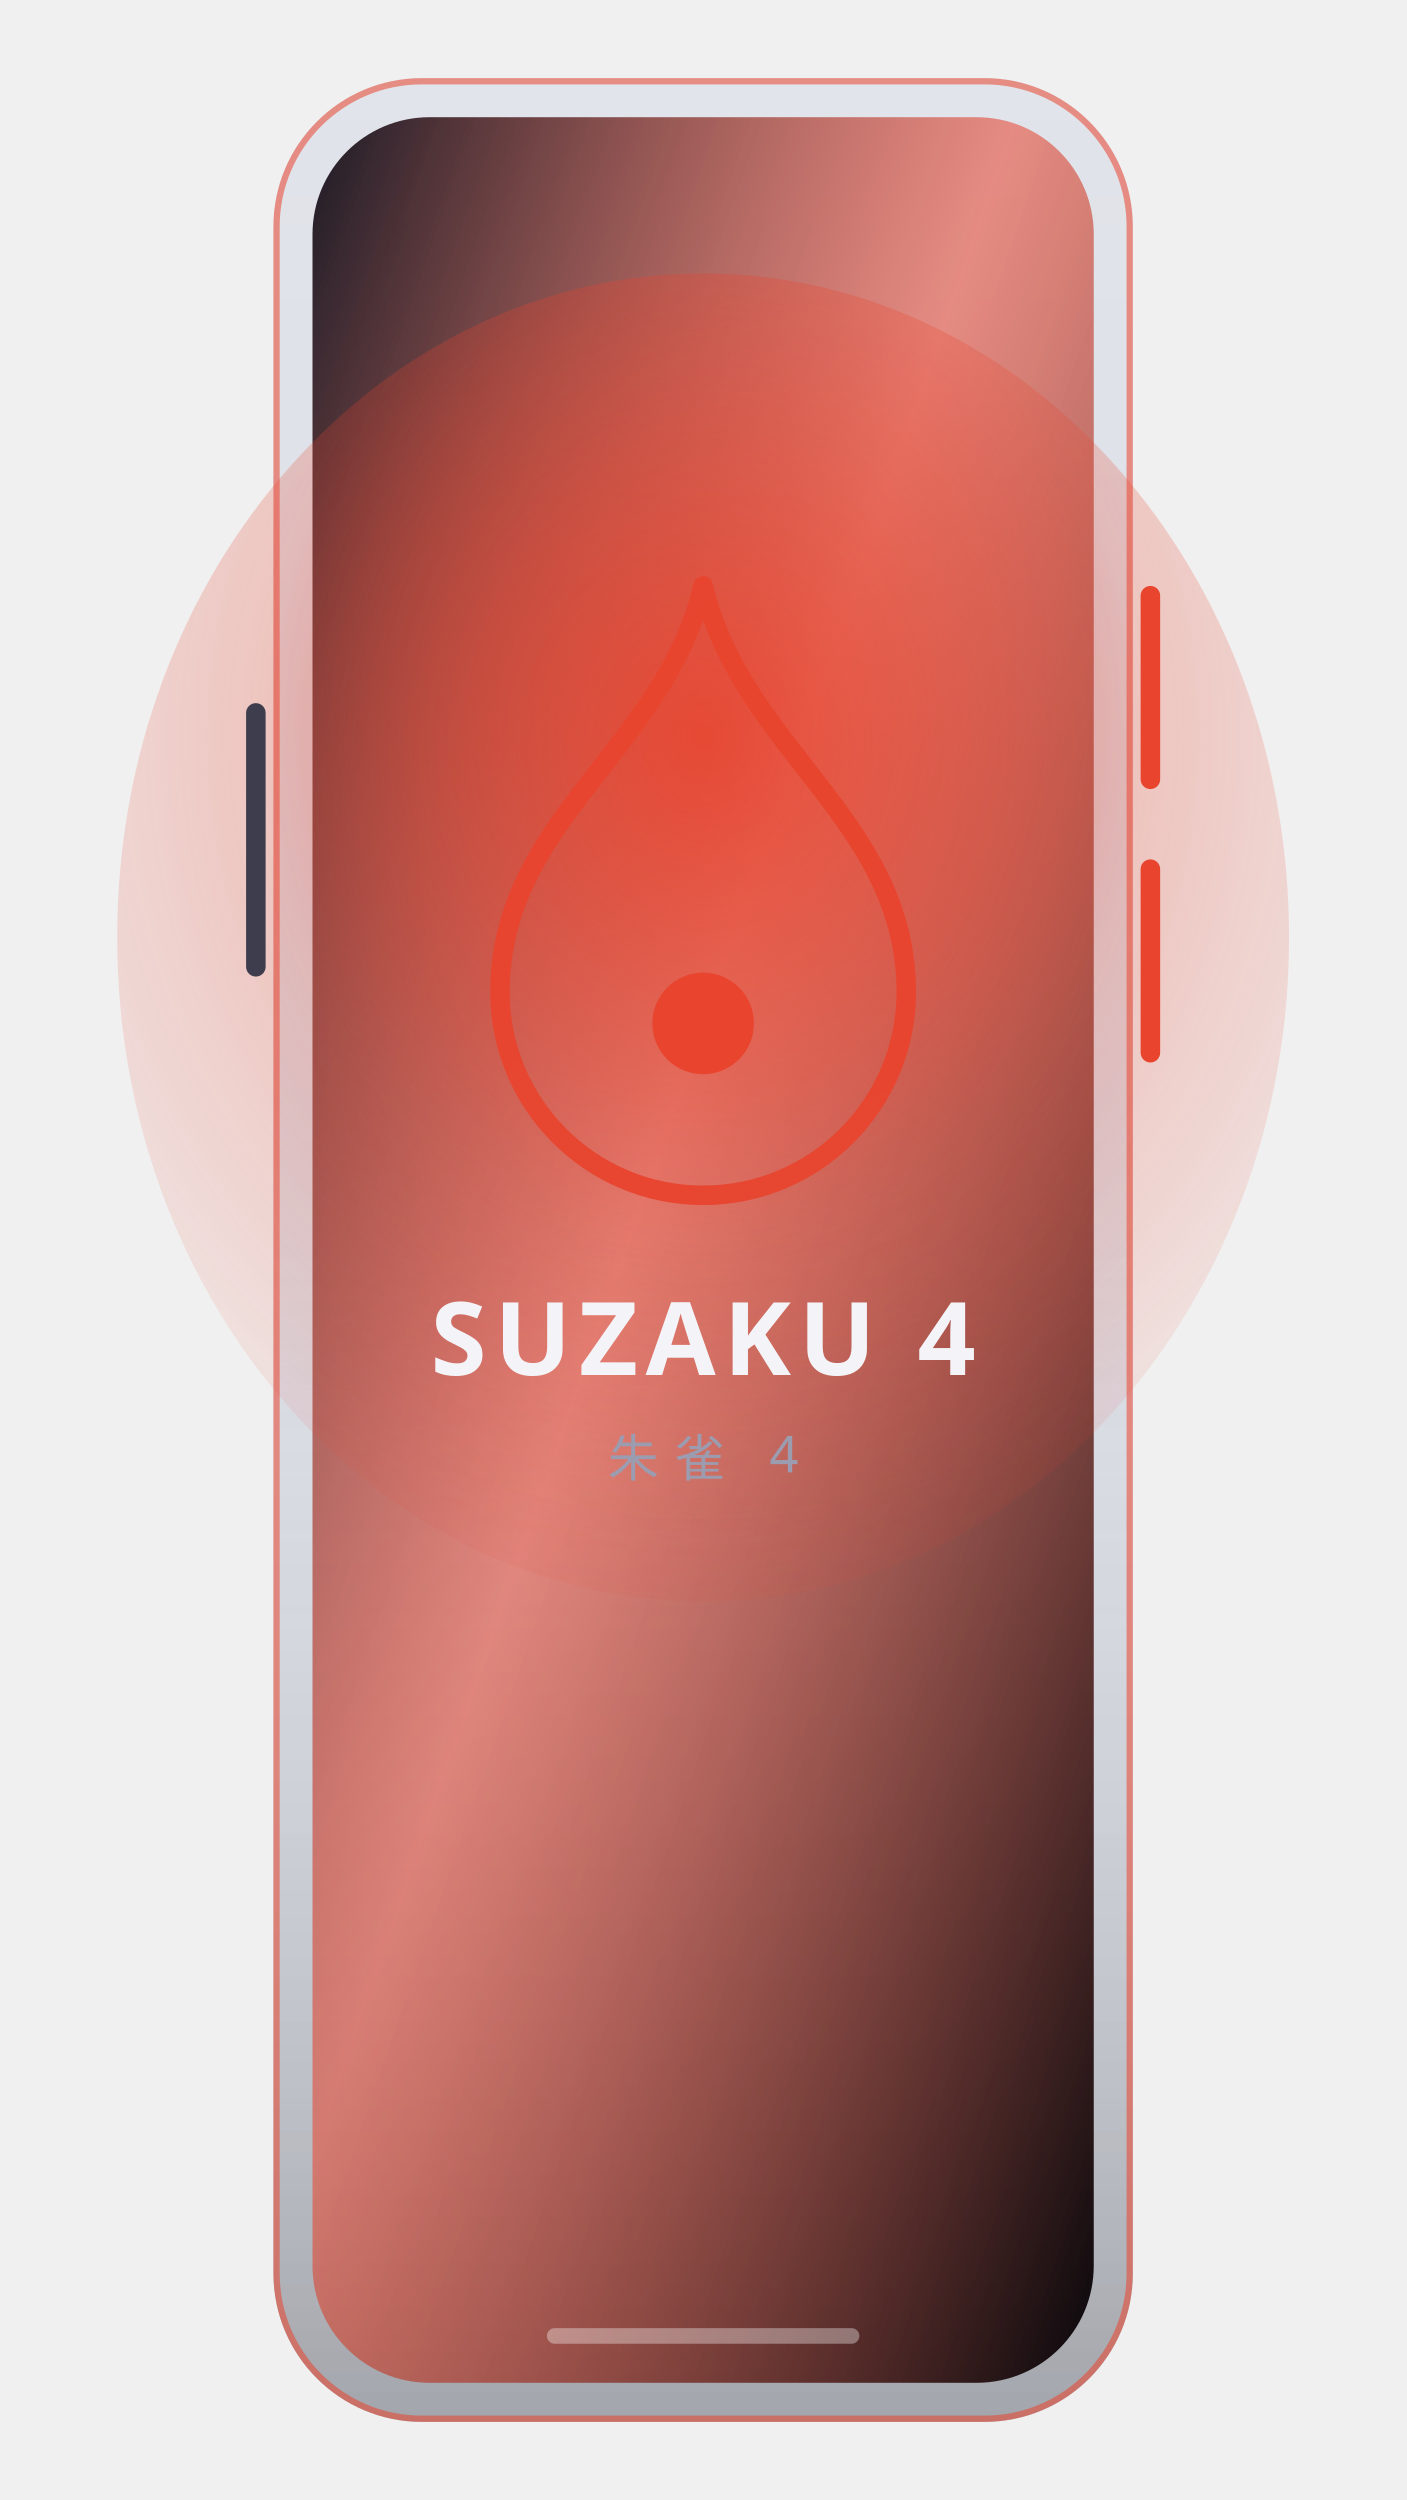
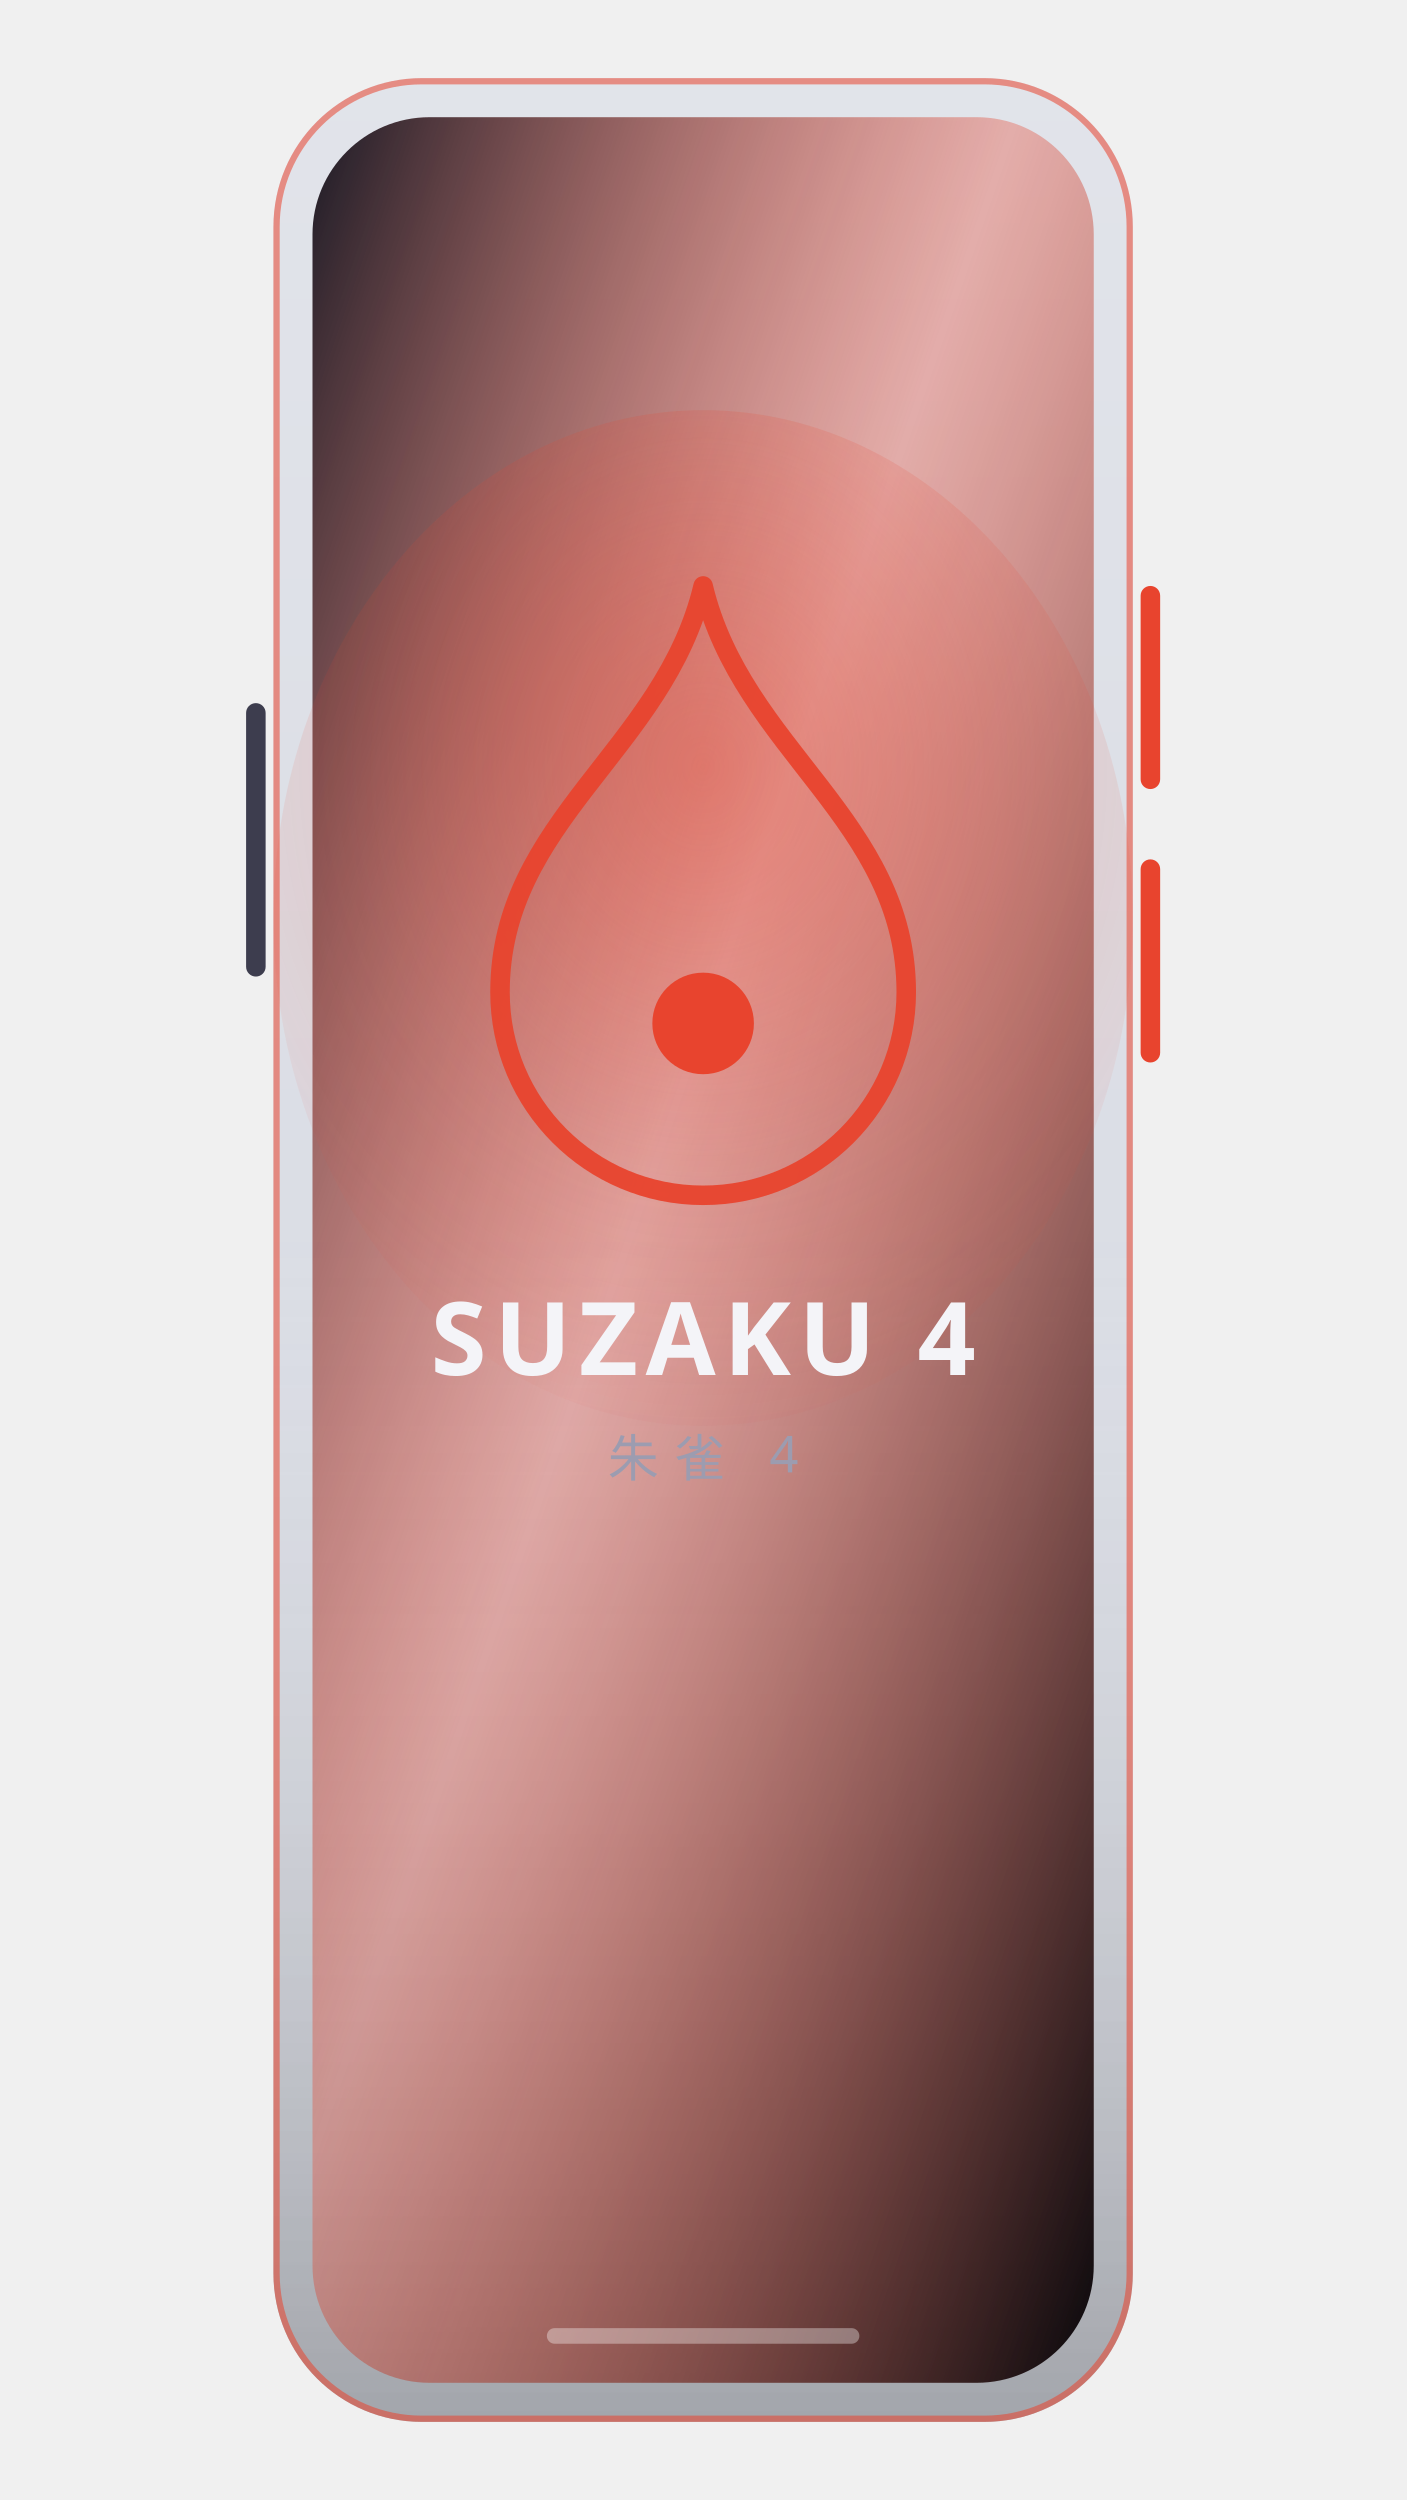
<svg xmlns="http://www.w3.org/2000/svg" viewBox="0 0 360 640" role="img" aria-label="SUZAKU 4">
  <defs>
    <linearGradient id="scrsuzaku42" x1="0" y1="0" x2="1" y2="1">
      <stop offset="0" stop-color="#1b1b26" />
-       <stop offset="0.45" stop-color="#e8442e" stop-opacity="0.55" />
+       <stop offset="0.45" stop-color="#e8442e" stop-opacity="0.34" />
      <stop offset="1" stop-color="#07070b" />
    </linearGradient>
    <radialGradient id="flaresuzaku42" cx="0.5" cy="0.35" r="0.75">
-       <stop offset="0" stop-color="#e8442e" stop-opacity="0.9" />
-       <stop offset="0.5" stop-color="#e8442e" stop-opacity="0.25" />
+       <stop offset="0" stop-color="#e8442e" stop-opacity="0.42" />
+       <stop offset="0.55" stop-color="#e8442e" stop-opacity="0.12" />
      <stop offset="1" stop-color="#e8442e" stop-opacity="0" />
    </radialGradient>
    <linearGradient id="metalsuzaku42" x1="0" y1="0" x2="0" y2="1">
      <stop offset="0" stop-color="#ffffff" stop-opacity="0.22" />
      <stop offset="0.5" stop-color="#ffffff" stop-opacity="0.04" />
      <stop offset="1" stop-color="#000000" stop-opacity="0.25" />
    </linearGradient>
  </defs>
  <rect x="70" y="20" width="220" height="600" rx="38" fill="#d9dce4" />
  <rect x="70" y="20" width="220" height="600" rx="38" fill="url(#metalsuzaku42)" />
  <rect x="70.8" y="20.8" width="218.4" height="598.4" rx="37.2" fill="none" stroke="#e8442e" stroke-opacity="0.55" stroke-width="1.6" />
  <rect x="80" y="30" width="200" height="580" rx="30" fill="url(#scrsuzaku42)" />
-   <ellipse cx="180" cy="240" rx="150" ry="170" fill="url(#flaresuzaku42)" />
+   <ellipse cx="180" cy="235" rx="110" ry="130" fill="url(#flaresuzaku42)" />
  <path d="M180 150 c-10 42 -52 60 -52 104 a52 52 0 0 0 104 0 c0 -44 -42 -62 -52 -104z" fill="none" stroke="#e8442e" stroke-width="5" stroke-linejoin="round" opacity="0.95" />
  <circle cx="180" cy="262" r="13" fill="#e8442e" />
  <text x="180" y="352" font-family="'Noto Sans JP',sans-serif" font-size="26" font-weight="800" fill="#f4f4f8" text-anchor="middle" letter-spacing="2">SUZAKU 4</text>
  <text x="180" y="378" font-family="'Noto Sans JP',sans-serif" font-size="13" fill="#9c9cb0" text-anchor="middle" letter-spacing="4">朱雀 4</text>
  <rect x="140" y="596" width="80" height="4" rx="2" fill="#ffffff" opacity="0.35" />
  <rect x="292" y="150" width="5" height="52" rx="2.5" fill="#e8442e" />
  <rect x="292" y="220" width="5" height="52" rx="2.5" fill="#e8442e" />
  <rect x="63" y="180" width="5" height="70" rx="2.5" fill="#3d3d4e" />
</svg>
